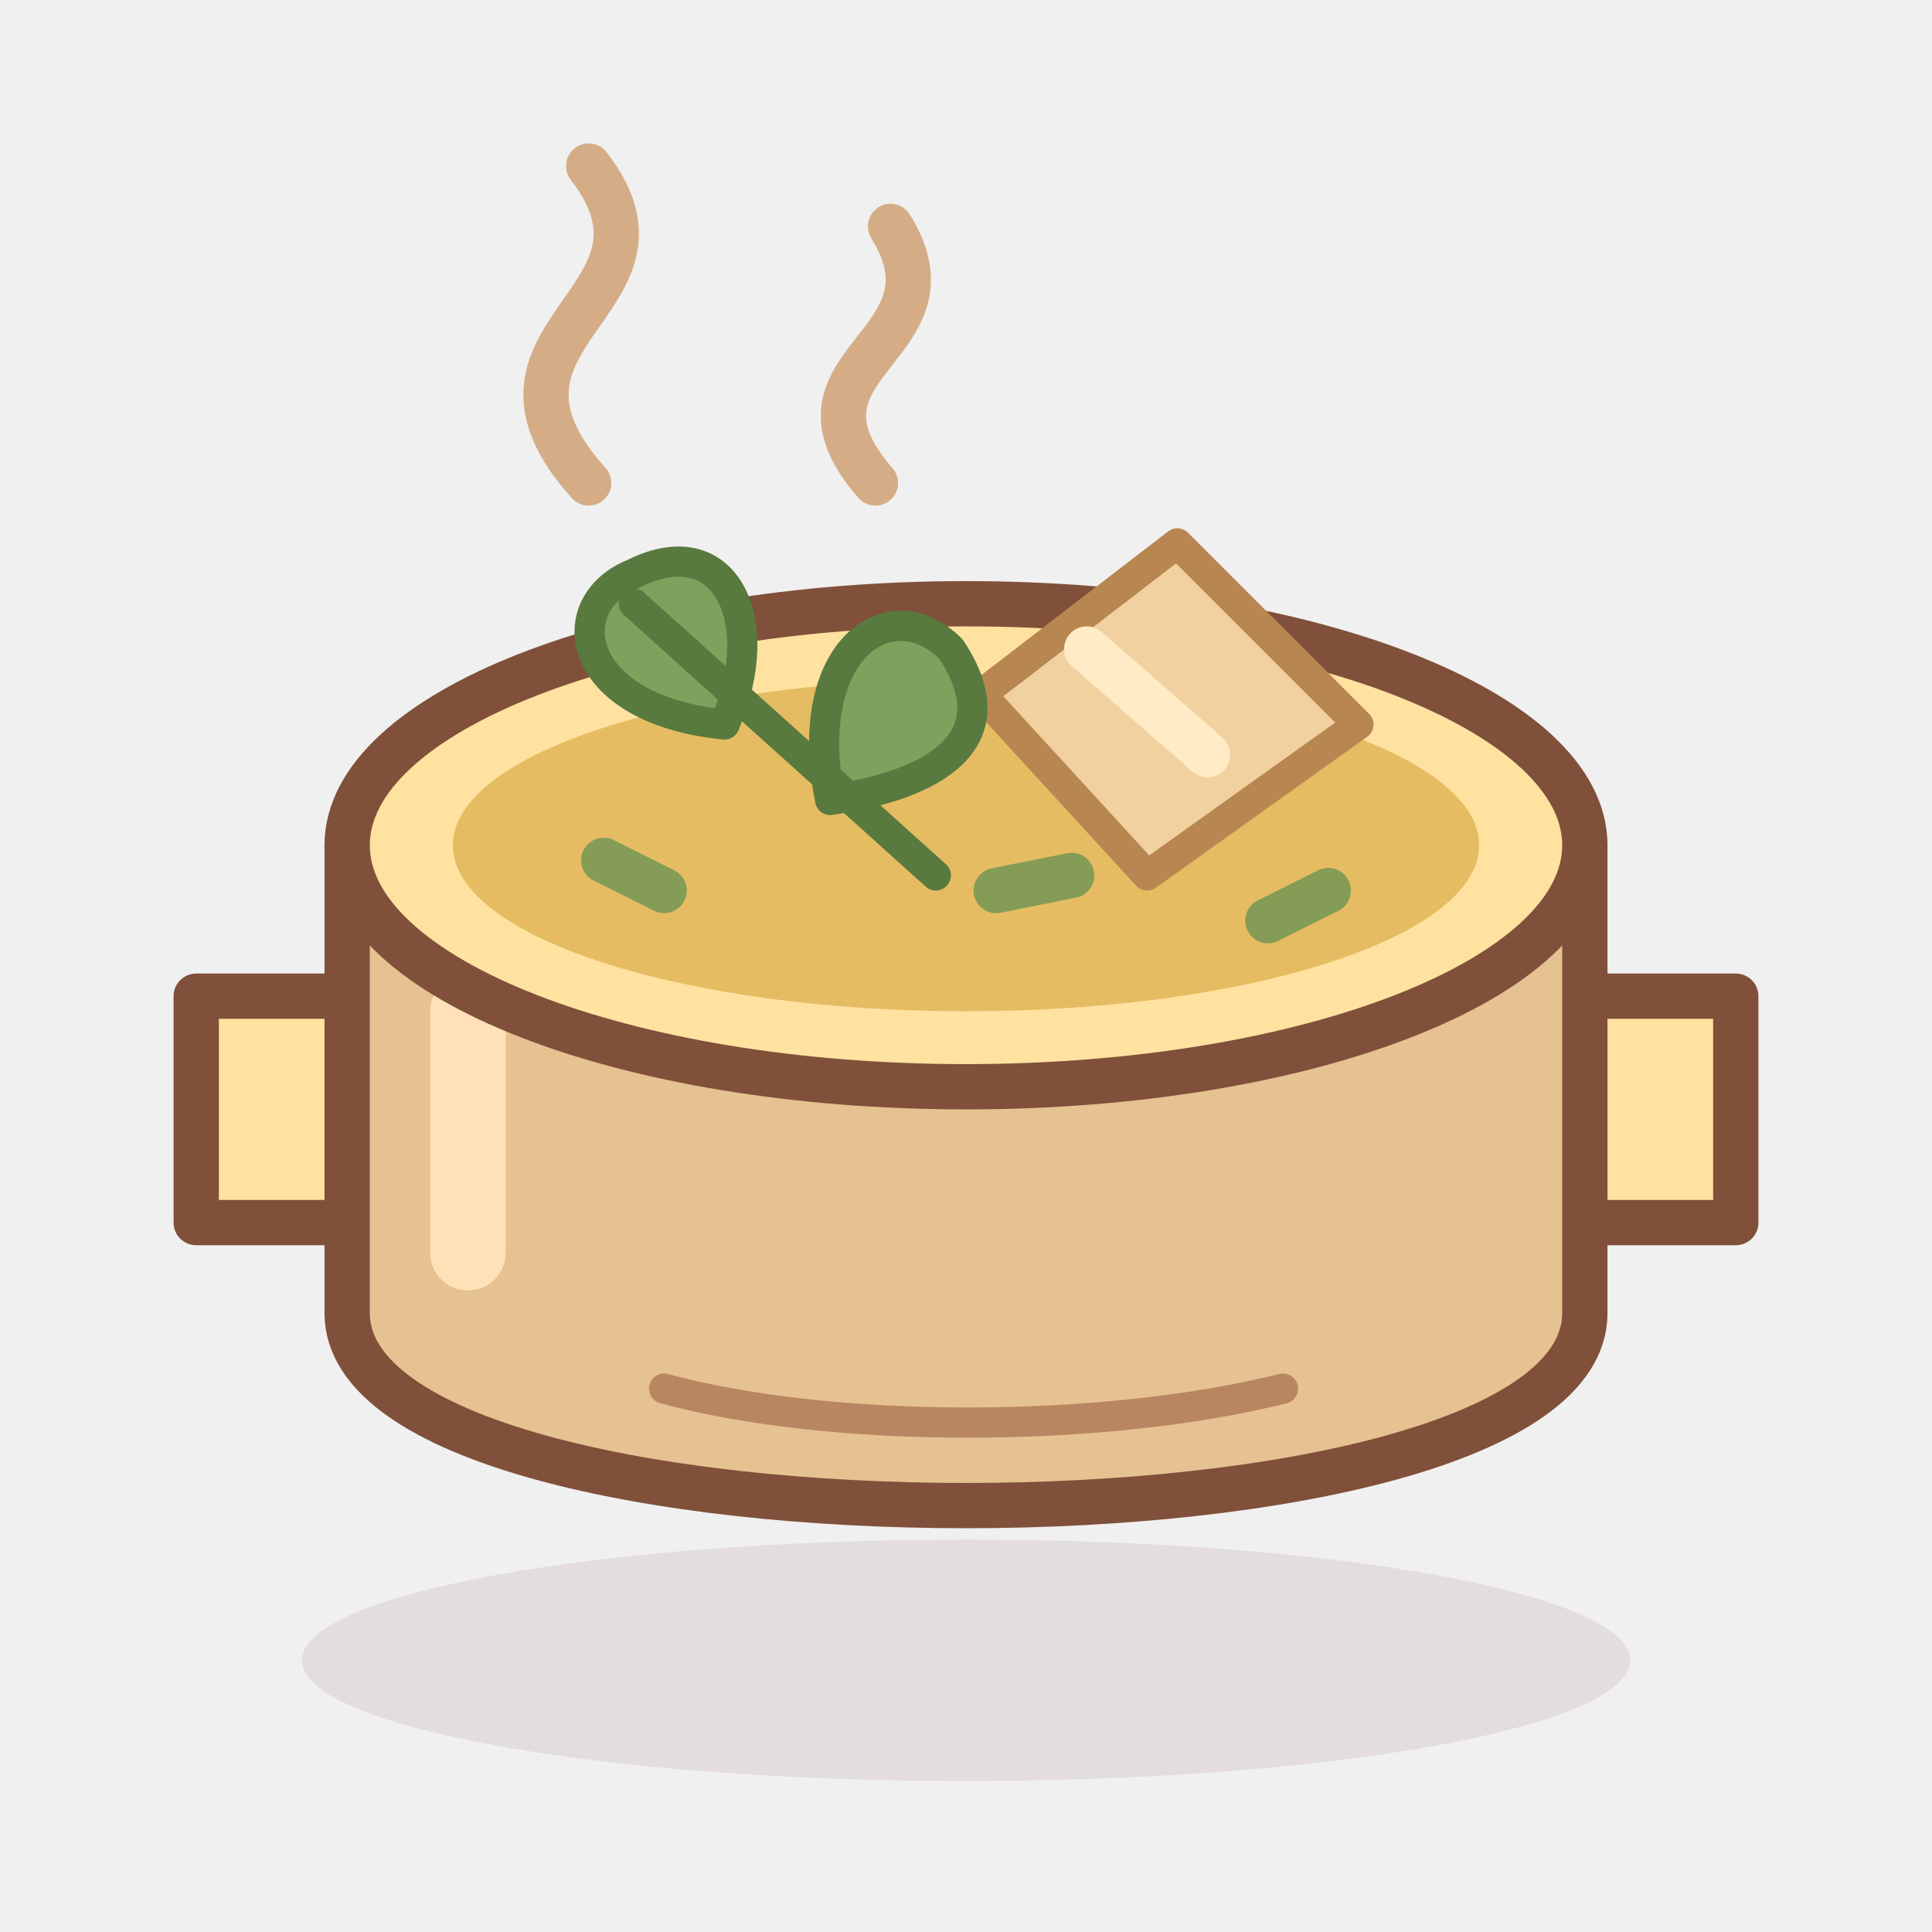
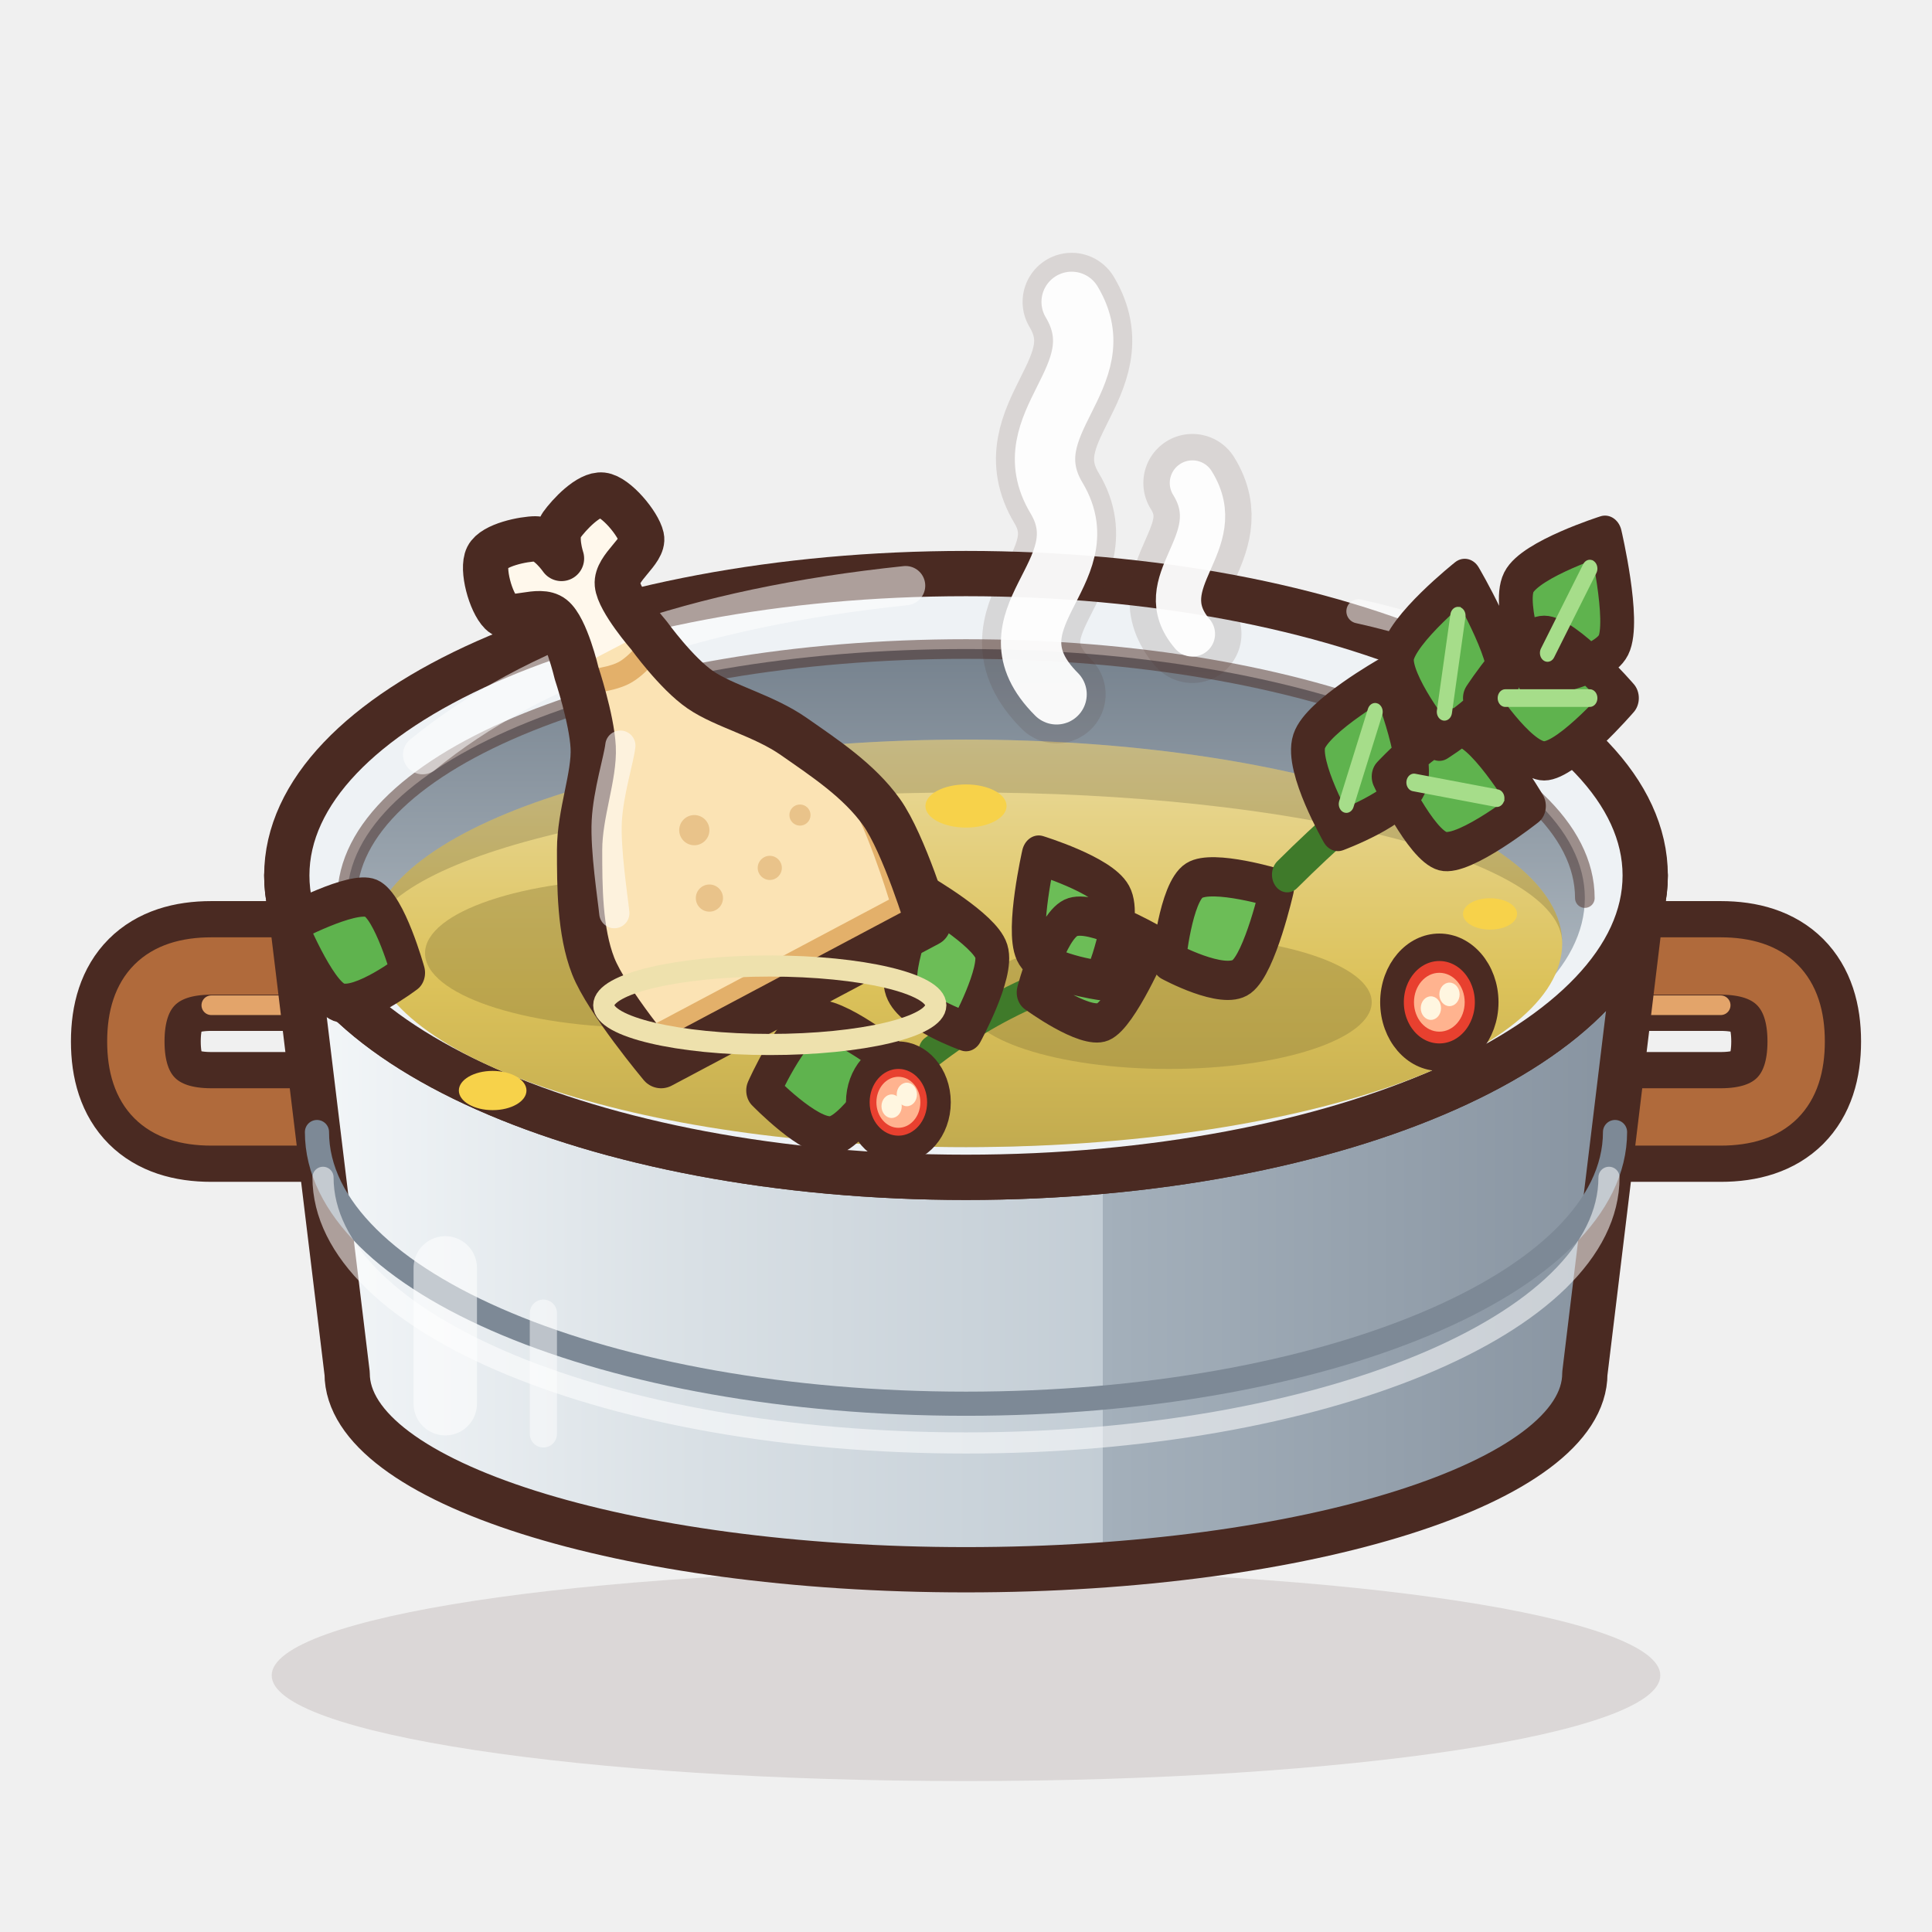
- <svg xmlns="http://www.w3.org/2000/svg" viewBox="0 0 128 128" fill="none">
-   <ellipse cx="64" cy="110" rx="44" ry="8" fill="#723c36" opacity=".1" />
-   <g stroke="#80503a" stroke-width="3" stroke-linecap="round" stroke-linejoin="round">
-     <path d="M25 66H13v15h15m73-15h14v15h-15" fill="#ffe2a0" />
-     <path d="M23 56h82v31c0 17-82 17-82 0V56Z" fill="#e6c191" />
-     <path d="M31 67v16" stroke="#ffe1b7" stroke-width="5" />
-     <ellipse cx="64" cy="56" rx="41" ry="16" fill="#ffe2a0" />
-     <ellipse cx="64" cy="56" rx="34" ry="11" fill="#e6bc63" stroke="none" />
-     <path d="m65 46 13-10 12 12-14 10-11-12Z" fill="#f2d1a0" stroke="#b88751" stroke-width="2" />
-     <path d="m72 43 8 7" stroke="#ffebc6" stroke-width="3" />
-     <path d="m42 40 20 18m-14-10c-10-1-11-8-6-10 6-3 9 3 6 10Zm7 5c-2-10 4-14 8-10 4 6-1 9-8 10Z" fill="#7da25e" stroke="#587a3e" stroke-width="2" />
-     <path d="m84 61 4-2m-48-2 4 2m22 0 5-1" stroke="#849c56" stroke-width="3" />
-     <path d="M44 92c11 3 29 3 41 0" stroke="#b88661" stroke-width="2" />
+ <svg xmlns="http://www.w3.org/2000/svg" viewBox="0 0 128 128" stroke-linecap="round" stroke-linejoin="round">
+   <style>.o,.p,.q,.s,.t,.u{stroke:#4a2a22}.o,.p,.q,.h,.l{fill:none}.o,.s{stroke-width:3}.p,.t{stroke-width:2}.q,.u{stroke-width:1.4}.h{stroke:#fff;stroke-opacity:.55}</style>
+   <defs>
+     <linearGradient id="m9-1" x1="0" y1="0" x2="1" y2="0">
+       <stop offset="0" stop-color="#f5f8fa" />
+       <stop offset=".3" stop-color="#d9e0e5" />
+       <stop offset=".6" stop-color="#c3cdd5" />
+       <stop offset=".6" stop-color="#a4b0bb" />
+       <stop offset="1" stop-color="#86929f" />
+     </linearGradient>
+     <linearGradient id="m9-2" x1="0" y1="0" x2="0" y2="1">
+       <stop offset="0" stop-color="#76828e" />
+       <stop offset="1" stop-color="#c7d0d7" />
+     </linearGradient>
+     <linearGradient id="m9-3" x1="0" y1="0" x2="0" y2="1">
+       <stop offset="0" stop-color="#eada9c" />
+       <stop offset=".6" stop-color="#DCC25A" />
+       <stop offset="1" stop-color="#c2ab4f" />
+     </linearGradient>
+     <path id="m9-4" d="M21 64h-7q-5 0-5 5t5 5h8M107 64h7q5 0 5 5t-5 5h-8" />
+     <path id="m9-5" d="M43.8 70.6c0 0-3.6-4.3-4.5-6.6s-.9-5.3-.9-7.7s1-4.9.9-6.8s-1.1-4.9-1.1-4.9s-.7-3-1.6-3.7s-2.7.4-3.4-.3s-1.3-2.9-.9-3.7s2.4-1.2 3.2-1.2s1.7 1.3 1.7 1.3s-.5-1.5 0-2.2s1.8-2.1 2.7-2s2.4 1.9 2.6 2.8s-1.7 2-1.6 3.1s2.1 3.4 2.1 3.4s1.8 2.5 3.4 3.6s4.2 1.7 6.2 3.1s4.3 2.9 5.8 5s3.1 7.4 3.1 7.4s-17.7 9.4-17.7 9.4z" />
+   </defs>
+   <ellipse cx="64" cy="111" rx="46" ry="7" fill="#3a1d16" opacity=".12" />
+   <use href="#m9-4" class="l" stroke="#4a2a22" stroke-width="8.6" />
+   <use href="#m9-4" class="l" stroke="#b06a3b" stroke-width="3.8" />
+   <path d="M14 66.6h5M109 66.6h5" class="l" stroke="#e3a46a" stroke-width="1.3" />
+   <path d="M19 58L23 91A41 13 0 0 0 105 91L109 58A45 20 0 0 1 19 58Z" fill="url(#m9-1)" class="s" />
+   <path d="M21 75A43 18 0 0 0 107 75" class="l" stroke="#7d8996" stroke-width="1.6" />
+   <path d="M21.4 78A42.6 17.6 0 0 0 106.6 78" class="l" stroke="#fff" stroke-width="1.4" opacity=".55" />
+   <path d="M29.5 84v9" class="h" stroke-width="4.2" />
+   <path d="M36 87v8" class="h" stroke-width="1.8" opacity=".9" />
+   <ellipse cx="64" cy="58" rx="45" ry="20" fill="#eef2f5" class="s" />
+   <ellipse cx="64" cy="59.5" rx="41" ry="16.5" fill="url(#m9-2)" />
+   <ellipse cx="64" cy="62.5" rx="39.5" ry="13.5" fill="url(#m9-3)" />
+   <path d="M24.5 62.5A39.5 13.5 0 0 1 103.5 62.5A39.5 10 0 0 0 24.5 62.5Z" fill="#000" opacity=".16" />
+   <path d="M23 59.5A41 16.5 0 0 1 105 59.5" class="l" stroke="#4a2a22" stroke-width="1.3" opacity=".5" />
+   <path d="M28 50Q39 41 60 38.8" class="h" stroke-width="2.6" />
+   <path d="M90 40.5q9 2 13 6" class="h" stroke-width="1.6" />
+   <g transform="matrix(1.12 0 0 1.3 -7.68 -21.35)">
+     <ellipse cx="45" cy="65" rx="13" ry="3.8" fill="#8f7e3b" opacity=".42" />
+     <ellipse cx="76" cy="67.5" rx="12" ry="3.4" fill="#8f7e3b" opacity=".42" />
+     <g fill="#f7d24a">
+       <ellipse cx="36" cy="72" rx="2" ry="1" />
+       <ellipse cx="64" cy="57.5" rx="2.4" ry="1.1" />
+       <ellipse cx="95" cy="63" rx="1.6" ry=".8" />
+     </g>
+     <path d="M62 70q6-4 14-5" class="l" stroke="#3f7a2a" stroke-width="1.6" />
+     <path d="M64 69c0 0-3.3-1-3.8-2.2s1.3-4.8 1.3-4.8s3.6 1.8 4 2.9s-1.5 4.1-1.5 4.1zM68 67c0 0 1-3.3 2.2-3.8s4.8 1.3 4.8 1.3s-1.8 3.6-2.9 4s-4.1-1.5-4.1-1.5zM72 66.4c0 0-3.5-.4-4.1-1.5s.4-4.9.4-4.9s3.8 1 4.5 2.1s-.8 4.3-.8 4.3zM76 65.4c0 0 .4-3.5 1.5-4.1s4.9.4 4.9.4s-1 3.8-2.1 4.5s-4.3-.8-4.3-.8z" fill="#6cbd57" class="t" />
+     <path d="M83 61q7-6 15-10" class="l" stroke="#3f7a2a" stroke-width="1.8" />
+     <path d="M86 58.8c0 0-2.2-3.3-1.7-4.6s4.6-3.3 4.6-3.3s1.9 4.1 1.4 5.4s-4.3 2.5-4.3 2.5zM89 56c0 0 2.9-2.7 4.3-2.5s4 4 4 4s-3.8 2.6-5.1 2.3s-3.2-3.8-3.2-3.8zM92 54.2c0 0-2.7-2.9-2.5-4.3s4-4 4-4s2.6 3.8 2.3 5.1s-3.8 3.2-3.8 3.2zM94.4 52c0 0 2.4-3.2 3.8-3.2s4.6 3.2 4.6 3.2s-3.2 3.2-4.6 3.2s-3.8-3.2-3.8-3.2zM97.6 51c0 0-1.6-3.7-.9-4.9s5.1-2.4 5.1-2.4s1.2 4.4.5 5.6s-4.7 1.7-4.7 1.7zM52 72c0 0 1.7-3.3 3-3.6s4.9 2.2 4.9 2.2s-2.5 3.5-3.8 3.7s-4.1-2.3-4.1-2.3zM31 66c0 0-2.9 1.9-4.1 1.5s-2.9-4-2.9-4s3.7-1.7 4.8-1.3s2.2 3.8 2.2 3.8z" fill="#5fb34e" class="t" />
+     <path d="M86.5 57.4L88.2 52.7M90.5 56.3L95.4 57.1M92.3 52.7L93.1 47.8M95.9 52L100.9 52M98.4 49.7L100.9 45.4" class="l" stroke="#a6dd8a" stroke-width=".9" />
+     <circle cx="92" cy="67.5" r="2.8" fill="#e8402f" class="u" />
+     <circle cx="92" cy="67.5" r="1.5" fill="#ffb38f" />
+     <circle cx="91.5" cy="67.8" r=".6" fill="#fff6e0" />
+     <circle cx="92.6" cy="67.1" r=".6" fill="#fff6e0" />
+     <circle cx="60" cy="72.6" r="2.4" fill="#e8402f" class="u" />
+     <circle cx="60" cy="72.6" r="1.3" fill="#ffb38f" />
+     <circle cx="59.6" cy="72.8" r=".6" fill="#fff6e0" />
+     <circle cx="60.5" cy="72.2" r=".6" fill="#fff6e0" />
  </g>
-   <path d="M39 32c-9-10 7-12 0-21m19 21c-7-8 6-9 1-17" stroke="#d4ad87" stroke-width="3" stroke-linecap="round" />
+   <use href="#m9-5" fill="#e3b06a" />
+   <clipPath id="m9-5c">
+     <use href="#m9-5" />
+   </clipPath>
+   <g clip-path="url(#m9-5c)">
+     <use href="#m9-5" fill="#fbe3b4" x="-2.6" y="-1.6" />
+     <path d="M38.1 44.3c0 0-.7-2.7-1.5-3.4s-2.7.4-3.4-.3s-1.3-2.9-.9-3.7s2.4-1.2 3.2-1.2s1.7 1.3 1.7 1.3s-.5-1.5 0-2.2s1.8-2.1 2.7-2s2.4 1.9 2.6 2.8s-1.7 2.1-1.6 3.1s2 3.1 2 3.1s-4.8 2.5-4.8 2.5z" fill="#fff8ec" />
+     <path d="M38 45.3c.6-.1 2.3-.2 3.3-.7s2-1.9 2.4-2.3" class="l" stroke="#e3b06a" stroke-width="1.6" />
+     <g fill="#e9c38a">
+       <circle cx="46" cy="55" r="1" />
+       <circle cx="51" cy="57.5" r=".8" />
+       <circle cx="47" cy="59.5" r=".9" />
+       <circle cx="53" cy="54" r=".7" />
+     </g>
+   </g>
+   <use href="#m9-5" class="o" />
+   <path d="M40.7 60.5c-.1-1-.6-4.2-.5-6.1s.8-4.1.9-5" class="h" stroke-width="2" />
+   <ellipse cx="51" cy="66.6" rx="11" ry="2.6" fill="none" stroke="#eee1ad" stroke-width="1.4" />
+   <g class="l" stroke="#4a2a22" stroke-width="6.5" opacity=".14">
+     <path d="M70 46c-5-5 3-8 0-13s4-8 1-13" />
+     <path d="M79 42c-3-3.5 2.5-6 0-10" />
+   </g>
+   <g class="l" stroke="#fff" stroke-width="4" opacity=".95">
+     <path d="M70 46c-5-5 3-8 0-13s4-8 1-13" />
+     <path d="M79 42c-3-3.5 2.5-6 0-10" stroke-width="3" />
+   </g>
</svg>
